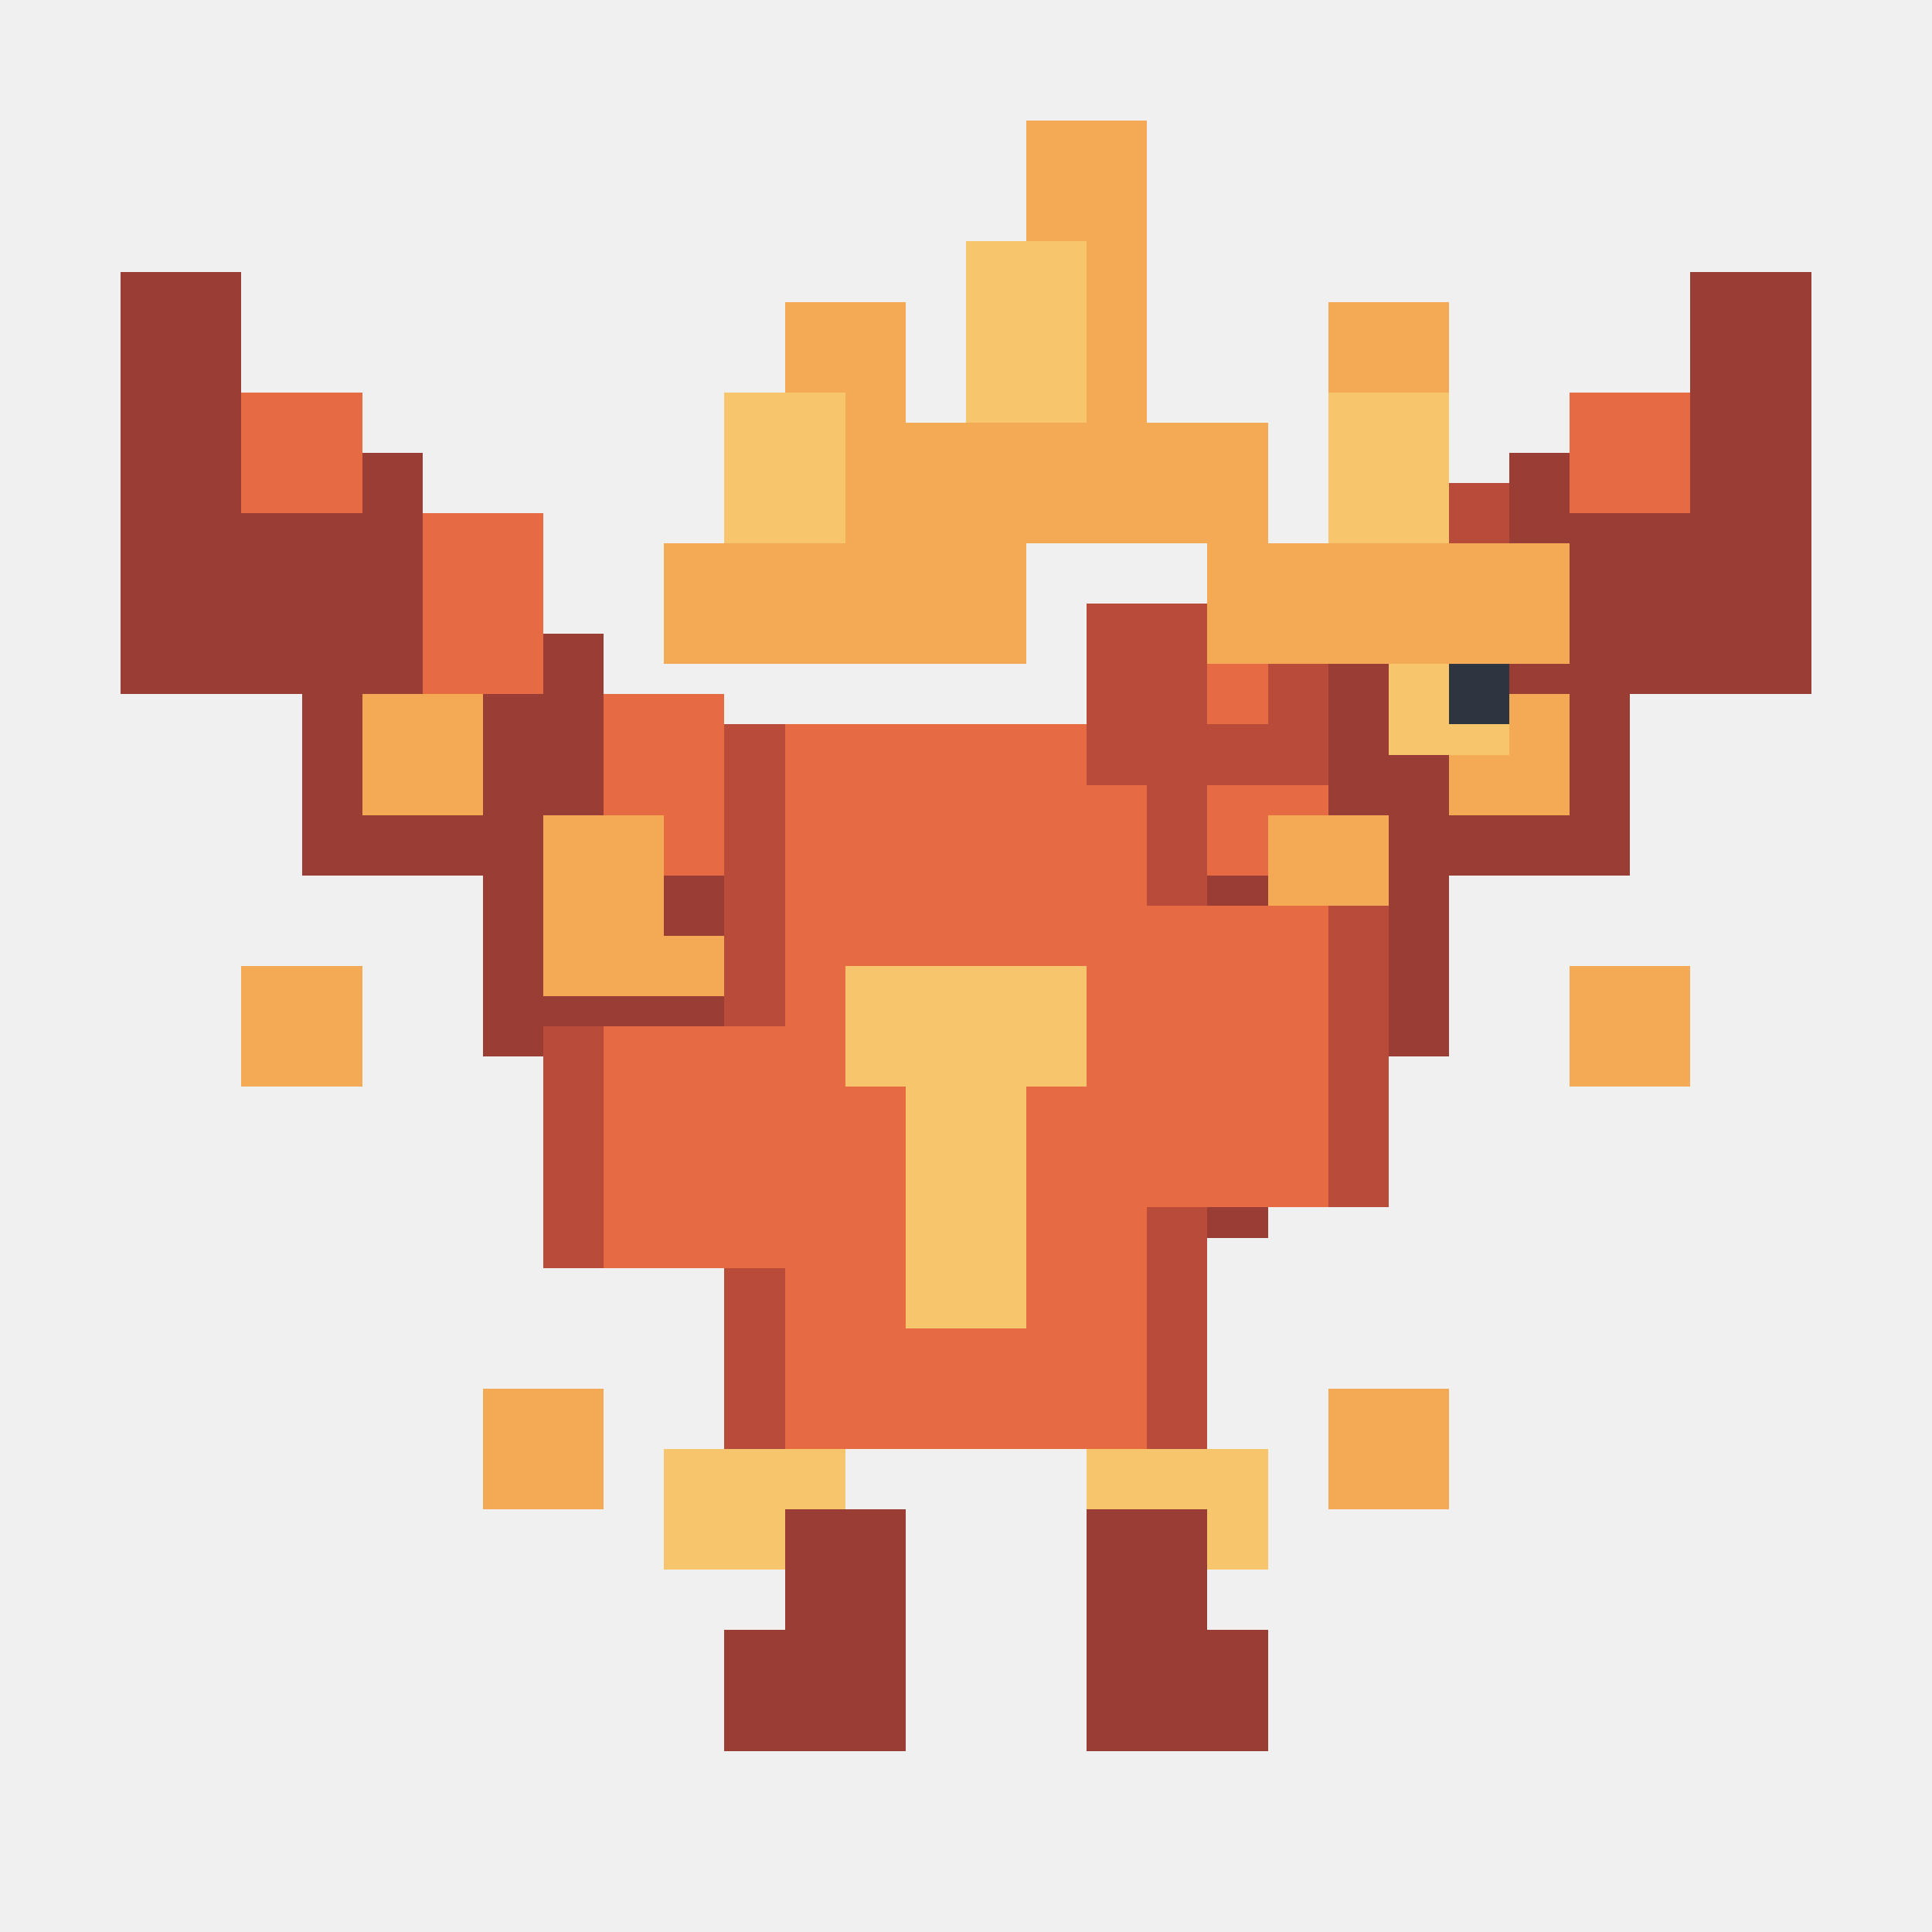
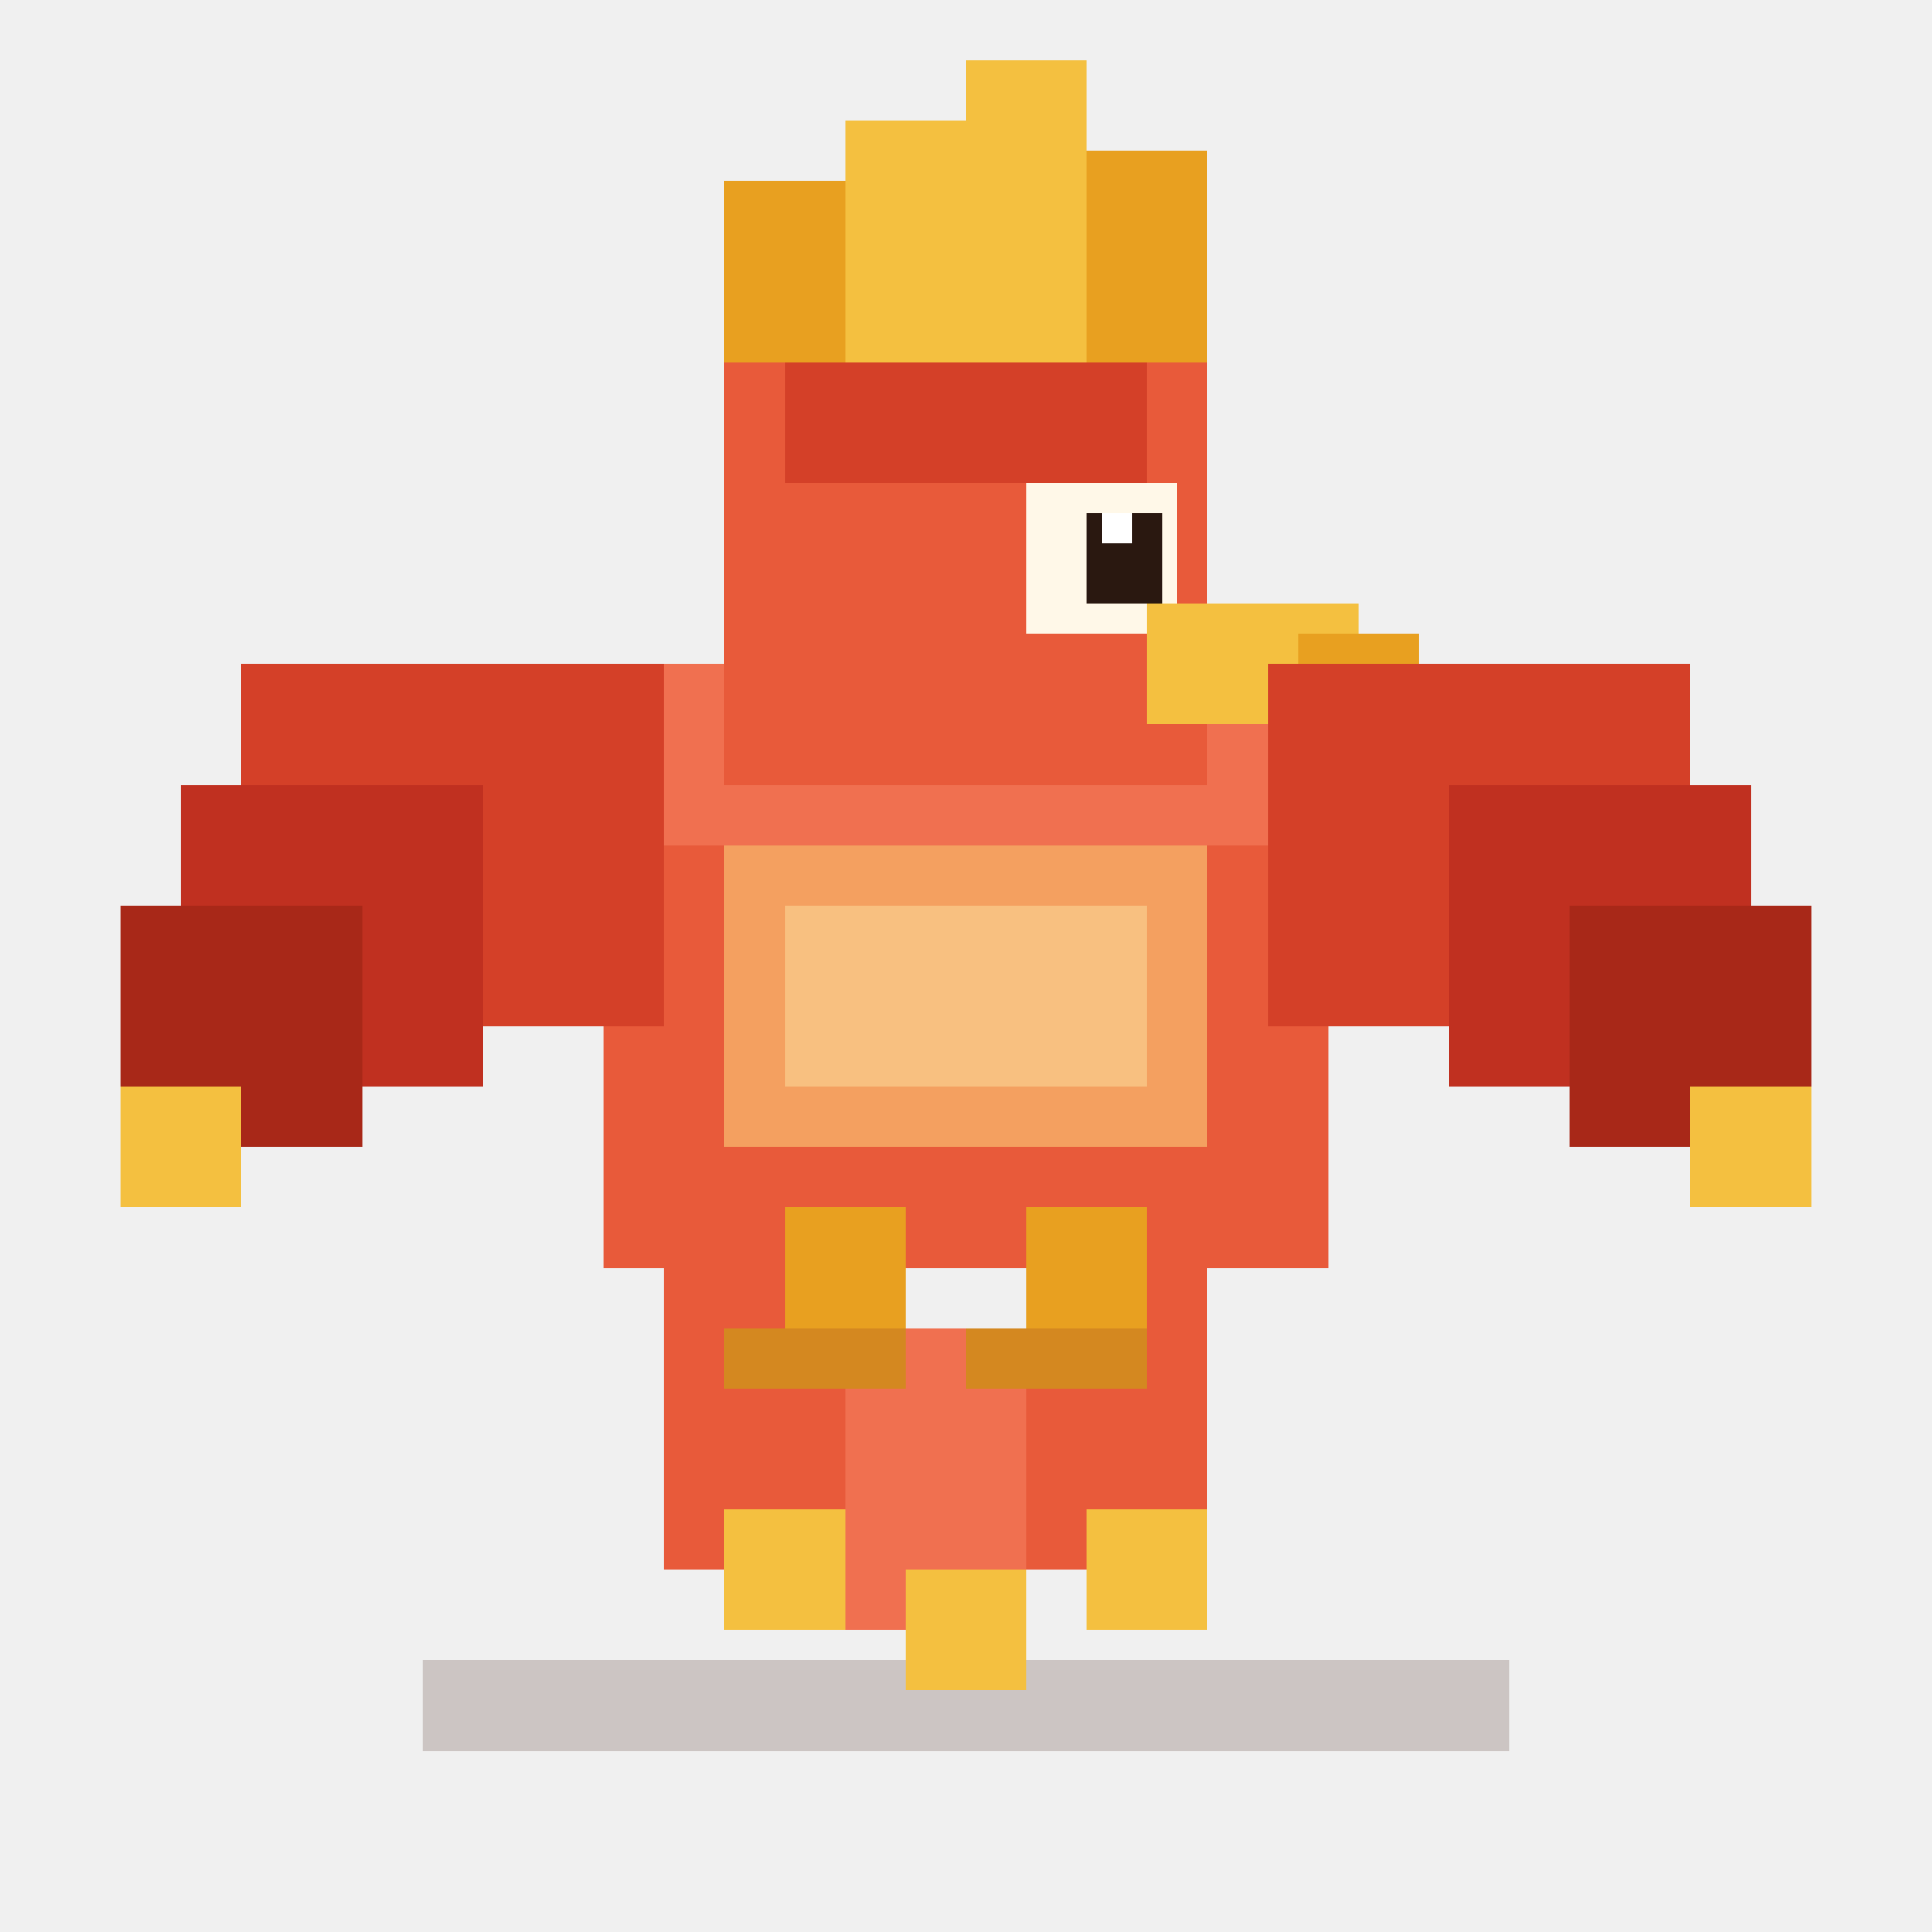
<svg xmlns="http://www.w3.org/2000/svg" viewBox="0 0 128 128" shape-rendering="crispEdges">
-   <path fill="#9a3e35" d="M56 54H40V42H28V30H16V18H8v28h12v12h12v12h12v12h16zM72 54h16V42h12V30h12V18h8v28h-12v12h-12v12H84v12H68z" />
-   <path fill="#e66b43" d="M56 58H40V46H28V34H16V26h8v8h12v12h12v8h8zM72 58h16V46h12V34h12v-8h-8v8H92v12H80v8h-8z" />
-   <path fill="#f4aa55" d="M56 62H44V54H32V46h-8v8h12v12h12v8h12zM72 62h12V54h12v-8h8v8H92v12H80v8H68z" />
-   <path fill="#b94b3b" d="M48 48h32v12h12v20H80v16H48V84H36V68h12z" />
-   <path fill="#e66b43" d="M52 48h24v12h12v20H76v16H52V84H40V68h12z" />
-   <path fill="#f7c56b" d="M56 64h16v8H56zM60 72h8v16h-8zM44 96h12v8H44zM72 96h12v8H72z" />
-   <path fill="#b94b3b" d="M72 40h16v-8h12v12H88v8H72z" />
-   <path fill="#e66b43" d="M80 40h12v-8h4v8H84v8h-4z" />
-   <rect x="92" y="42" width="8" height="8" fill="#f7c56b" />
-   <rect x="96" y="44" width="4" height="4" fill="#2d3540" />
-   <path fill="#f4aa55" d="M60 28h8V8h8v20h8v8H60zM44 36h8V20h8v16h8v8H44zM80 36h8V20h8v16h8v8H80z" />
-   <path fill="#f7c56b" d="M64 16h8v12h-8zM48 26h8v10h-8zM88 26h8v10h-8z" />
-   <path fill="#9a3e35" d="M52 100h8v16H48v-8h4zM72 100h8v8h4v8H72z" />
-   <path fill="#f4aa55" d="M32 92h8v8h-8zM88 92h8v8h-8zM16 64h8v8h-8zM104 64h8v8h-8z" />
+   <rect x="28" y="110" width="72" height="6" fill="#3a1a10" opacity=".2" />
+   <rect x="40" y="48" width="48" height="36" fill="#e85a3a" />
+   <rect x="44" y="44" width="40" height="12" fill="#f07050" />
+   <rect x="48" y="56" width="32" height="20" fill="#f4a060" />
+   <rect x="52" y="60" width="24" height="12" fill="#f8c080" />
+   <rect x="48" y="24" width="32" height="28" fill="#e85a3a" />
+   <rect x="52" y="20" width="24" height="12" fill="#d44028" />
+   <rect x="56" y="8" width="8" height="16" fill="#f4c040" />
+   <rect x="64" y="4" width="8" height="20" fill="#f4c040" />
+   <rect x="72" y="10" width="8" height="14" fill="#e8a020" />
+   <rect x="48" y="12" width="8" height="12" fill="#e8a020" />
+   <rect x="68" y="32" width="10" height="10" fill="#fff8e8" />
+   <rect x="72" y="34" width="5" height="6" fill="#2a1810" />
+   <rect x="73" y="34" width="2" height="2" fill="#fff" />
+   <rect x="76" y="40" width="14" height="8" fill="#f4c040" />
+   <rect x="86" y="42" width="8" height="4" fill="#e8a020" />
+   <rect x="16" y="44" width="28" height="24" fill="#d44028" />
+   <rect x="12" y="52" width="20" height="20" fill="#c03020" />
+   <rect x="8" y="60" width="16" height="16" fill="#a82818" />
+   <rect x="84" y="44" width="28" height="24" fill="#d44028" />
+   <rect x="96" y="52" width="20" height="20" fill="#c03020" />
+   <rect x="104" y="60" width="16" height="16" fill="#a82818" />
+   <rect x="8" y="72" width="8" height="8" fill="#f4c040" />
+   <rect x="112" y="72" width="8" height="8" fill="#f4c040" />
+   <rect x="44" y="84" width="12" height="20" fill="#e85a3a" />
+   <rect x="56" y="88" width="12" height="20" fill="#f07050" />
+   <rect x="68" y="84" width="12" height="20" fill="#e85a3a" />
+   <rect x="48" y="100" width="8" height="8" fill="#f4c040" />
+   <rect x="60" y="104" width="8" height="8" fill="#f4c040" />
+   <rect x="72" y="100" width="8" height="8" fill="#f4c040" />
+   <rect x="52" y="80" width="8" height="12" fill="#e8a020" />
+   <rect x="68" y="80" width="8" height="12" fill="#e8a020" />
+   <rect x="48" y="88" width="12" height="4" fill="#d48820" />
+   <rect x="64" y="88" width="12" height="4" fill="#d48820" />
</svg>
